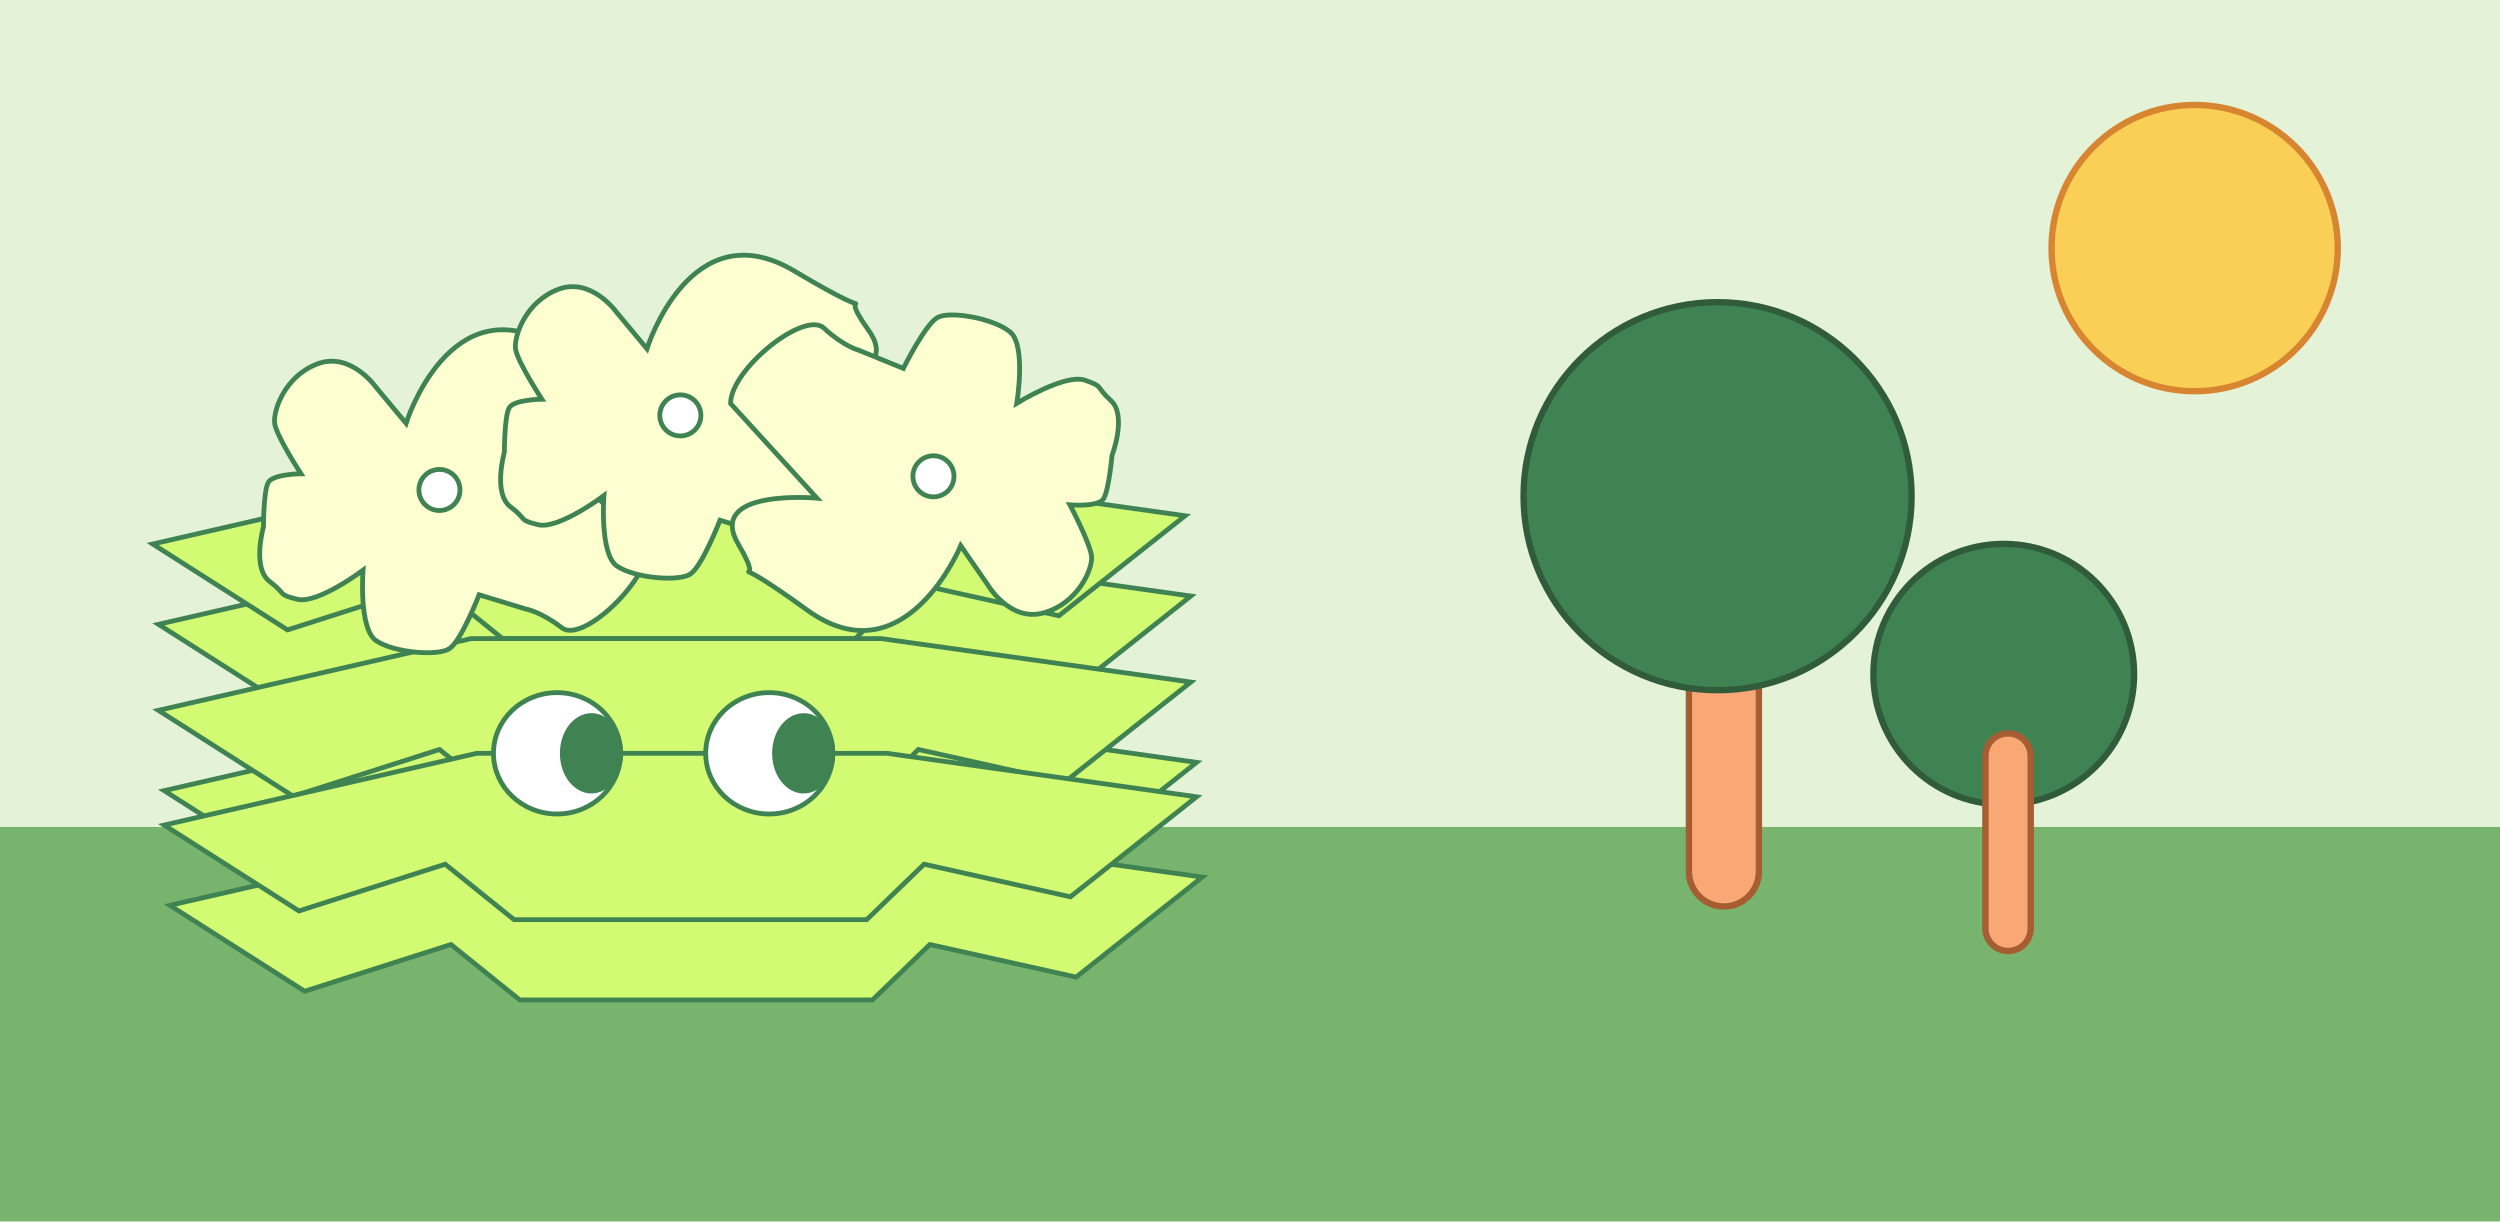
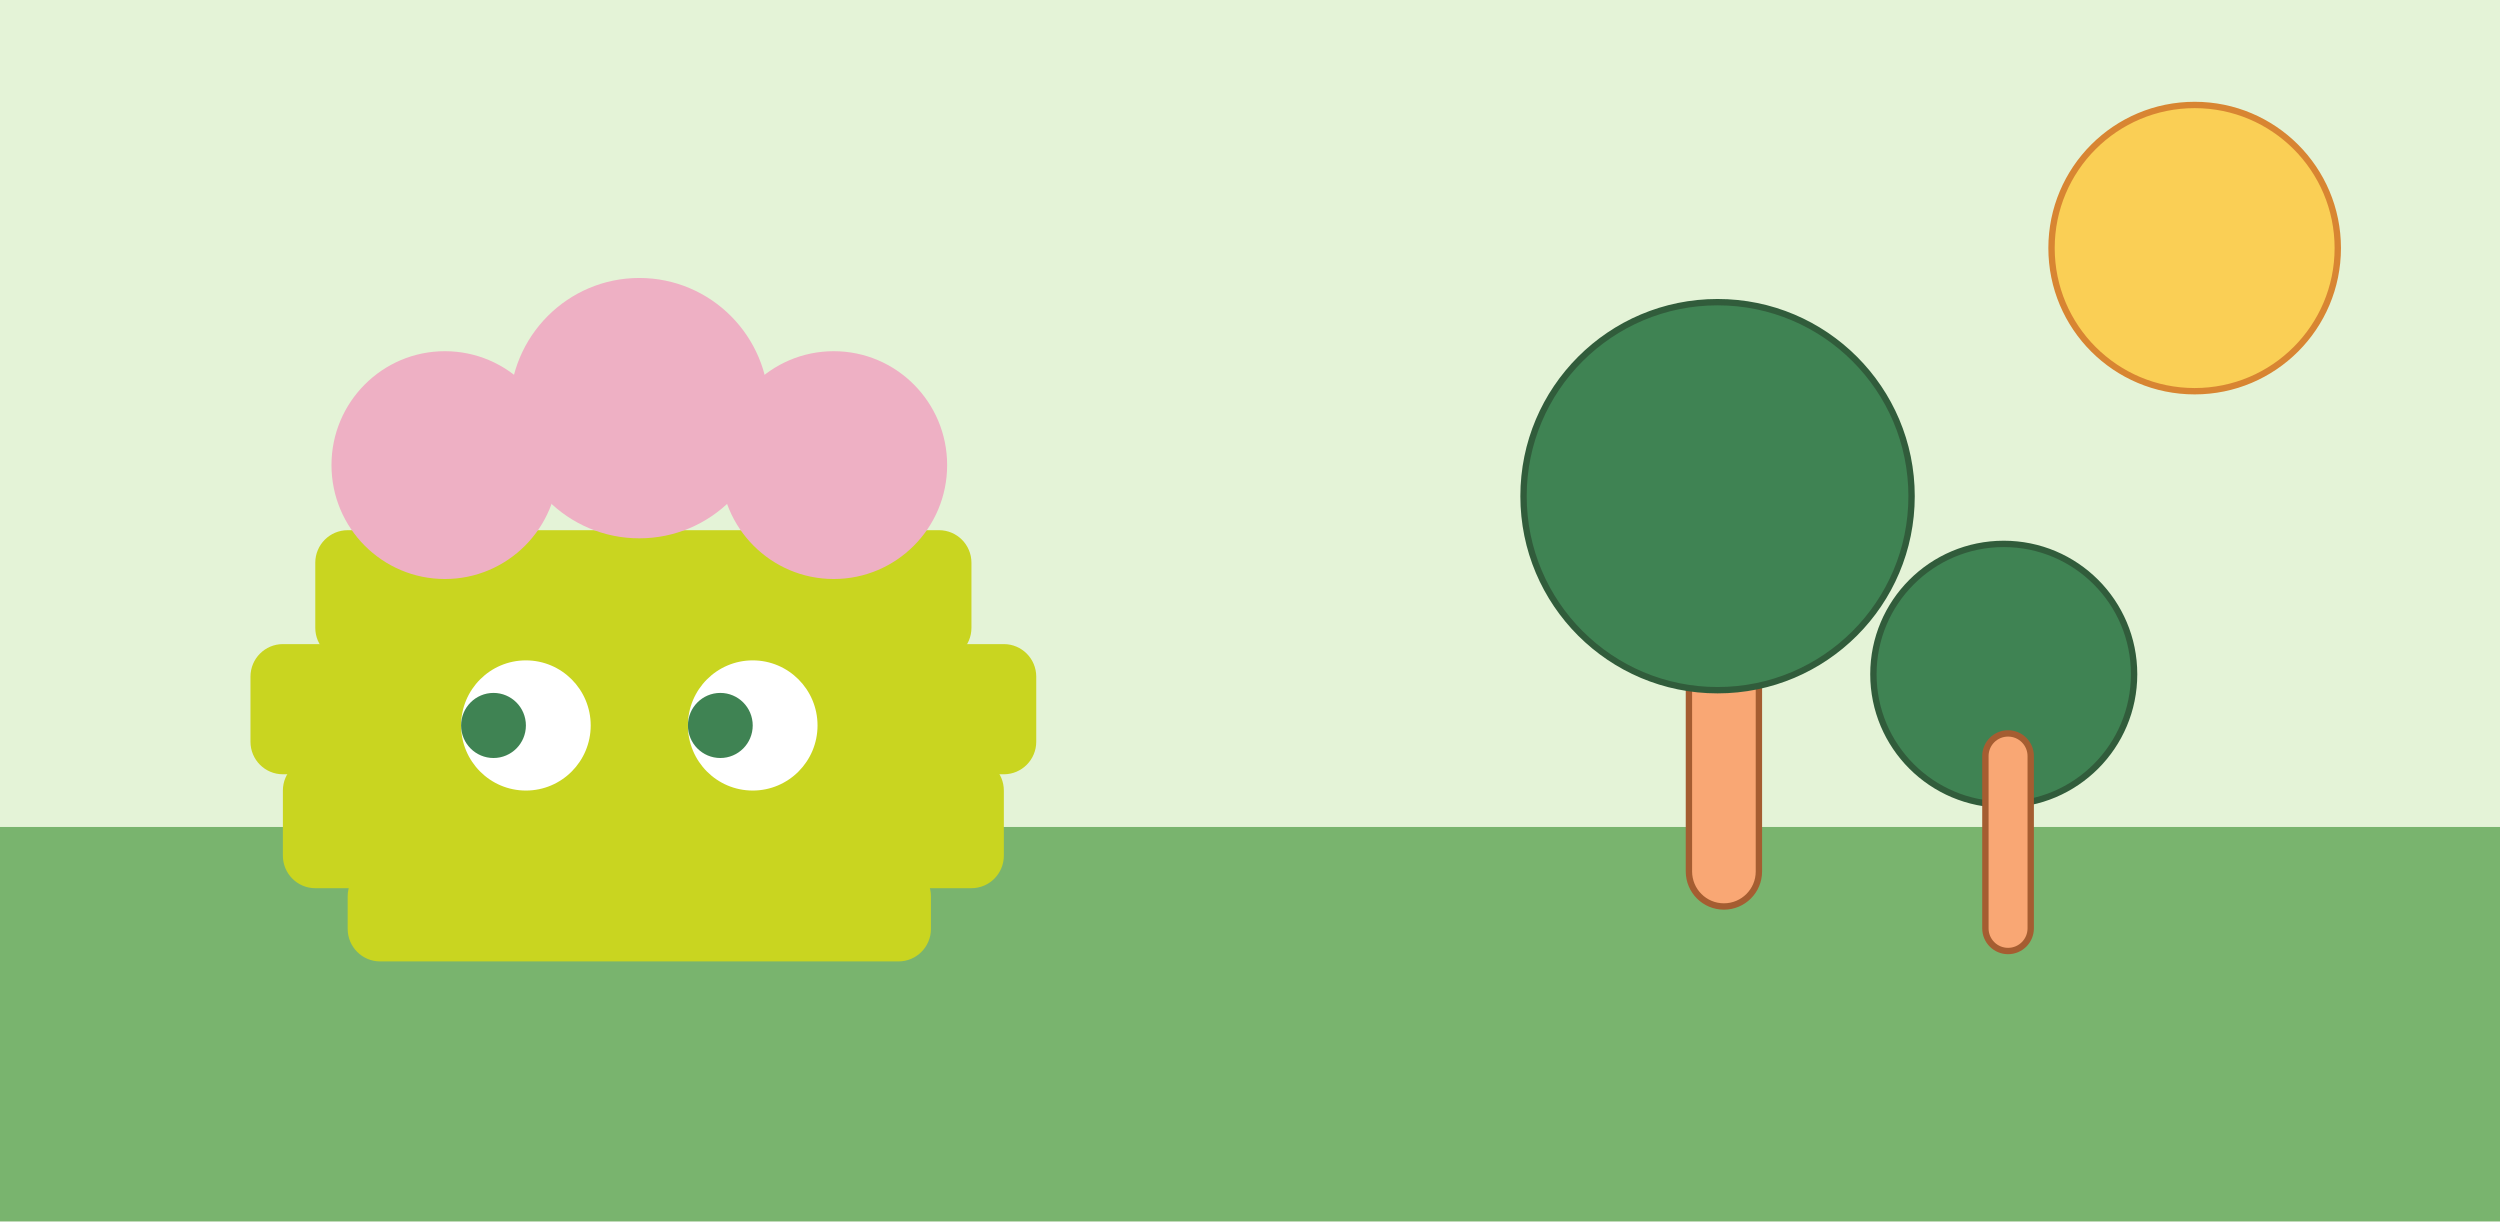
<svg xmlns="http://www.w3.org/2000/svg" width="393" height="192" viewBox="0 0 393 192" fill="none">
  <rect x="-9" width="412" height="192" fill="#E4F3D7" />
  <rect y="130" width="407" height="62" fill="#79B46E" />
-   <path d="M24.902 98.143L74.042 86.864H138.509L187.197 93.7L167.361 109.422L144.37 104.295L135.353 113.011H79.902L69.083 104.295L46.091 111.644L24.902 98.143Z" fill="#D2FA72" stroke="#3F8353" stroke-width="0.757" />
-   <path d="M24 85.52L73.139 74.241H137.607L186.295 81.077L166.459 96.799L143.467 91.672L134.451 100.388H79L68.18 91.672L45.188 99.021L24 85.52Z" fill="#D2FA72" stroke="#3F8353" stroke-width="0.757" />
-   <path d="M25.804 124.291L74.943 113.011H139.41L188.099 119.847L168.263 135.57L145.271 130.443L136.254 139.159H80.804L69.984 130.443L46.992 137.792L25.804 124.291Z" fill="#D2FA72" stroke="#3F8353" stroke-width="0.757" />
-   <path d="M24.902 111.667L74.042 100.388H138.509L187.197 107.224L167.361 122.947L144.37 117.82L135.353 126.536H79.902L69.083 117.82L46.091 125.168L24.902 111.667Z" fill="#D2FA72" stroke="#3F8353" stroke-width="0.757" />
-   <path d="M26.705 142.323L75.844 131.044H140.311L189 137.88L169.164 153.602L146.172 148.476L137.156 157.191H81.705L70.885 148.476L47.893 155.824L26.705 142.323Z" fill="#D2FA72" stroke="#3F8353" stroke-width="0.757" />
-   <path d="M25.804 129.7L74.943 118.421H139.41L188.099 125.257L168.263 140.98L145.271 135.853L136.254 144.569H80.804L69.984 135.853L46.992 143.201L25.804 129.7Z" fill="#D2FA72" stroke="#3F8353" stroke-width="0.757" />
-   <path d="M70.668 101.957C72.525 100.713 75.317 93.498 75.317 93.498L82.556 95.711C82.556 95.711 85.001 96.11 88.311 98.683C91.621 101.255 102.359 90.912 101.874 85.562L87.011 71.965C87.011 71.965 104.68 71.965 98.633 63.577C92.585 55.189 103.355 64.071 87.011 54.33C70.668 44.589 63.834 66.542 63.834 66.542L59.119 60.884C59.119 60.884 55.143 55.235 49.929 57.191C44.715 59.146 42.932 64.596 43.172 66.542C43.411 68.489 47.315 74.478 47.315 74.478C47.315 74.478 42.921 74.503 42.17 75.841C41.419 77.179 41.419 82.816 41.419 82.816C41.419 82.816 39.583 89.269 42.366 91.384C45.149 93.498 43.542 93.416 46.735 94.206C49.929 94.995 57.067 89.638 57.067 89.638C57.067 89.638 56.36 98.826 59.119 100.713C61.879 102.6 68.811 103.2 70.668 101.957Z" fill="#FDFFD1" stroke="#3F8353" stroke-width="0.757" />
-   <path d="M87.566 108.882C93.1 108.882 97.556 113.168 97.556 118.421C97.556 123.674 93.1 127.961 87.566 127.961C82.032 127.961 77.576 123.674 77.576 118.421C77.576 113.168 82.032 108.882 87.566 108.882Z" fill="white" stroke="#3F8353" stroke-width="0.757" />
-   <circle cx="69.081" cy="77.023" r="3.228" fill="white" stroke="#3F8353" stroke-width="0.757" />
-   <path d="M108.535 90.235C110.392 88.992 113.184 81.777 113.184 81.777L120.423 83.99C120.423 83.99 122.868 84.389 126.178 86.961C129.488 89.534 140.226 79.19 139.741 73.841L124.879 60.244C124.879 60.244 142.548 60.244 136.5 51.856C130.453 43.468 141.222 52.349 124.879 42.609C108.535 32.868 101.701 54.821 101.701 54.821L96.987 49.163C96.987 49.163 93.011 43.514 87.796 45.469C82.582 47.425 80.8 52.874 81.039 54.821C81.278 56.767 85.182 62.756 85.182 62.756C85.182 62.756 80.789 62.782 80.038 64.12C79.287 65.458 79.287 71.094 79.287 71.094C79.287 71.094 77.451 77.548 80.233 79.662C83.016 81.777 81.409 81.695 84.603 82.485C87.796 83.274 94.934 77.917 94.934 77.917C94.934 77.917 94.227 87.105 96.987 88.992C99.746 90.879 106.678 91.479 108.535 90.235Z" fill="#FDFFD1" stroke="#3F8353" stroke-width="0.757" />
-   <circle cx="106.95" cy="65.302" r="3.228" fill="white" stroke="#3F8353" stroke-width="0.757" />
-   <path d="M147.394 49.903C145.434 50.975 142.006 57.91 142.006 57.91L134.995 55.057C134.995 55.057 132.595 54.441 129.529 51.582C126.463 48.724 114.841 58.063 114.845 63.434L128.429 78.309C128.429 78.309 110.831 76.725 116.102 85.621C121.373 94.517 111.443 84.706 126.848 95.873C142.252 107.039 151.026 85.787 151.026 85.787L155.215 91.845C155.215 91.845 158.669 97.827 164.038 96.347C169.406 94.867 171.67 89.599 171.606 87.639C171.542 85.679 168.191 79.364 168.191 79.364C168.191 79.364 172.569 79.733 173.437 78.467C174.304 77.202 174.81 71.588 174.81 71.588C174.81 71.588 177.217 65.325 174.635 62.97C172.053 60.614 173.646 60.84 170.536 59.767C167.426 58.695 159.837 63.391 159.837 63.391C159.837 63.391 161.365 54.303 158.785 52.176C156.206 50.05 149.355 48.831 147.394 49.903Z" fill="#FDFFD1" stroke="#3F8353" stroke-width="0.757" />
-   <circle cx="146.739" cy="74.878" r="3.228" transform="rotate(-174.858 146.739 74.8777)" fill="white" stroke="#3F8353" stroke-width="0.757" />
-   <path d="M92.975 112.489C95.425 112.489 97.556 115.054 97.556 118.421C97.556 121.788 95.425 124.354 92.975 124.354C90.525 124.354 88.395 121.788 88.395 118.421C88.395 115.054 90.525 112.489 92.975 112.489Z" fill="white" />
-   <path d="M92.975 112.489C95.425 112.489 97.556 115.054 97.556 118.421C97.556 121.788 95.425 124.354 92.975 124.354C90.525 124.354 88.395 121.788 88.395 118.421C88.395 115.054 90.525 112.489 92.975 112.489Z" fill="#3F8353" />
-   <path d="M92.975 112.489C95.425 112.489 97.556 115.054 97.556 118.421C97.556 121.788 95.425 124.354 92.975 124.354C90.525 124.354 88.395 121.788 88.395 118.421C88.395 115.054 90.525 112.489 92.975 112.489Z" stroke="#3F8353" stroke-width="0.757" />
-   <path d="M120.925 108.882C126.459 108.882 130.916 113.168 130.916 118.421C130.916 123.674 126.459 127.961 120.925 127.961C115.392 127.961 110.935 123.674 110.935 118.421C110.935 113.168 115.392 108.882 120.925 108.882Z" fill="white" stroke="#3F8353" stroke-width="0.757" />
-   <path d="M126.336 112.489C128.786 112.489 130.917 115.054 130.917 118.421C130.917 121.788 128.786 124.354 126.336 124.354C123.886 124.354 121.756 121.788 121.756 118.421C121.756 115.054 123.886 112.489 126.336 112.489Z" fill="white" />
-   <path d="M126.336 112.489C128.786 112.489 130.917 115.054 130.917 118.421C130.917 121.788 128.786 124.354 126.336 124.354C123.886 124.354 121.756 121.788 121.756 118.421C121.756 115.054 123.886 112.489 126.336 112.489Z" fill="#3F8353" />
-   <path d="M126.336 112.489C128.786 112.489 130.917 115.054 130.917 118.421C130.917 121.788 128.786 124.354 126.336 124.354C123.886 124.354 121.756 121.788 121.756 118.421C121.756 115.054 123.886 112.489 126.336 112.489Z" stroke="#3F8353" stroke-width="0.757" />
+   <g clip-path="url(#clip0_1_929)">
+     <path d="M147.617 83.346H54.656C51.843 83.346 49.562 85.637 49.562 88.462V98.695C49.562 101.52 51.843 103.811 54.656 103.811H147.617C150.43 103.811 152.711 101.52 152.711 98.695V88.462C152.711 85.637 150.43 83.346 147.617 83.346Z" fill="#C9D520" />
+     <path d="M157.805 101.253H44.469C41.656 101.253 39.375 103.543 39.375 106.369V116.601C39.375 119.426 41.656 121.717 44.469 121.717H157.805C160.618 121.717 162.898 119.426 162.898 116.601V106.369C162.898 103.543 160.618 101.253 157.805 101.253Z" fill="#C9D520" />
+     <path d="M152.711 119.159H49.562C46.749 119.159 44.469 121.449 44.469 124.275V134.507C44.469 137.333 46.749 139.623 49.562 139.623H152.711C155.524 139.623 157.805 137.333 157.805 134.507V124.275C157.805 121.449 155.524 119.159 152.711 119.159Z" fill="#C9D520" />
+     <path d="M141.25 135.786H59.75C56.937 135.786 54.656 138.077 54.656 140.902V146.018C54.656 148.844 56.937 151.134 59.75 151.134H141.25C144.063 151.134 146.344 148.844 146.344 146.018V140.902C146.344 138.077 144.063 135.786 141.25 135.786Z" fill="#C9D520" />
+     <path d="M69.938 91.02C79.784 91.02 87.766 83.004 87.766 73.114C87.766 63.225 79.784 55.208 69.938 55.208C60.091 55.208 52.109 63.225 52.109 73.114C52.109 83.004 60.091 91.02 69.938 91.02Z" fill="#EEB0C4" />
+     <path d="M131.062 91.02C140.909 91.02 148.891 83.004 148.891 73.114C148.891 63.225 140.909 55.208 131.062 55.208C121.216 55.208 113.234 63.225 113.234 73.114C113.234 83.004 121.216 91.02 131.062 91.02Z" fill="#EEB0C4" />
+     <path d="M100.5 84.625C111.753 84.625 120.875 75.463 120.875 64.161C120.875 52.859 111.753 43.697 100.5 43.697C89.247 43.697 80.125 52.859 80.125 64.161C80.125 75.463 89.247 84.625 100.5 84.625Z" fill="#EEB0C4" />
+     <path d="M82.672 124.275C88.298 124.275 92.859 119.694 92.859 114.043C92.859 108.392 88.298 103.811 82.672 103.811C77.045 103.811 72.484 108.392 72.484 114.043C72.484 119.694 77.045 124.275 82.672 124.275Z" fill="white" />
+     <path d="M77.578 119.159C80.391 119.159 82.672 116.868 82.672 114.043C82.672 111.217 80.391 108.927 77.578 108.927C74.765 108.927 72.484 111.217 72.484 114.043C72.484 116.868 74.765 119.159 77.578 119.159Z" fill="#3F8353" />
+     <path d="M118.328 124.275C123.955 124.275 128.516 119.694 128.516 114.043C128.516 108.392 123.955 103.811 118.328 103.811C112.702 103.811 108.141 108.392 108.141 114.043C108.141 119.694 112.702 124.275 118.328 124.275Z" fill="white" />
+     <path d="M113.234 119.159C116.048 119.159 118.328 116.868 118.328 114.043C118.328 111.217 116.048 108.927 113.234 108.927C110.421 108.927 108.141 111.217 108.141 114.043C108.141 116.868 110.421 119.159 113.234 119.159Z" fill="#3F8353" />
+   </g>
  <circle cx="314.99" cy="105.99" r="20.49" fill="#3F8353" stroke="#315C3B" />
  <rect x="265.5" y="91.5" width="11" height="51" rx="5.5" fill="#F9A774" stroke="#A55D31" />
  <circle cx="270" cy="78" r="30.5" fill="#3F8353" stroke="#315C3B" />
  <rect x="312.104" y="115.292" width="7.125" height="34.208" rx="3.562" fill="#F9A774" stroke="#A55D31" />
  <circle cx="345" cy="39" r="22.5" fill="#FACF55" stroke="#D88532" />
+   <defs>
+     <clipPath id="clip0_1_929">
+       <rect width="163" height="163.715" fill="white" transform="translate(19 13)" />
+     </clipPath>
+   </defs>
</svg>
